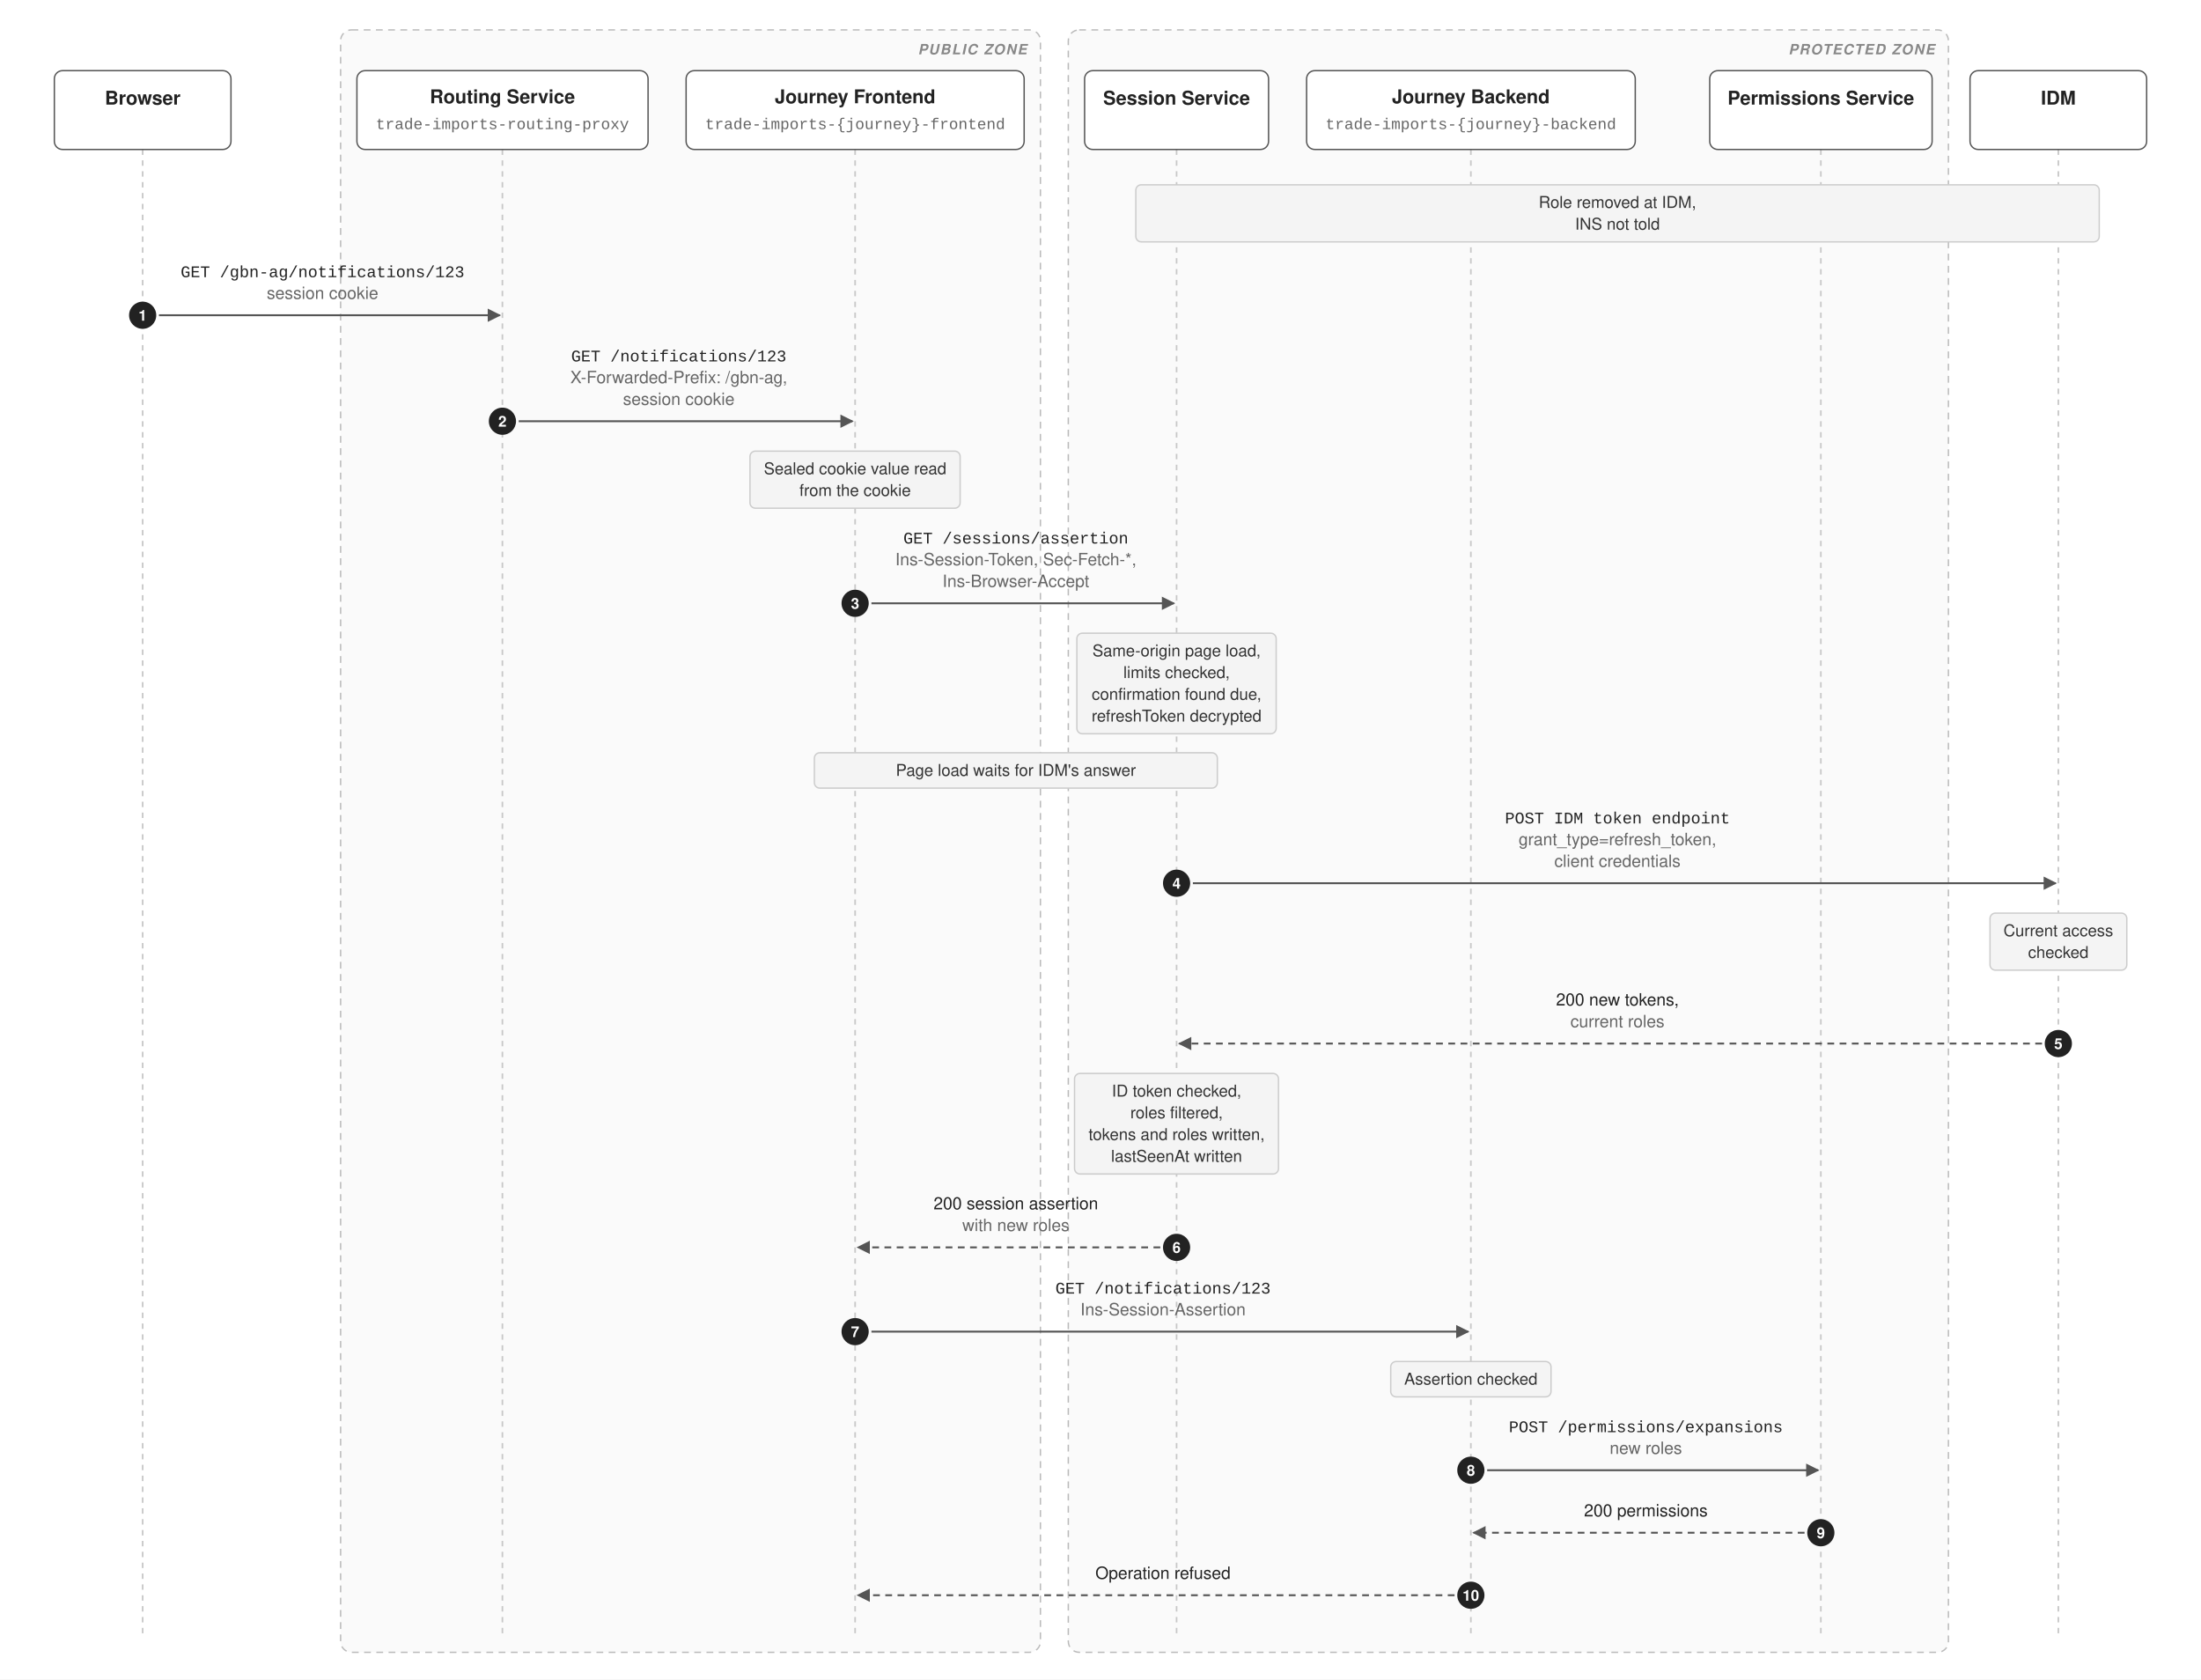
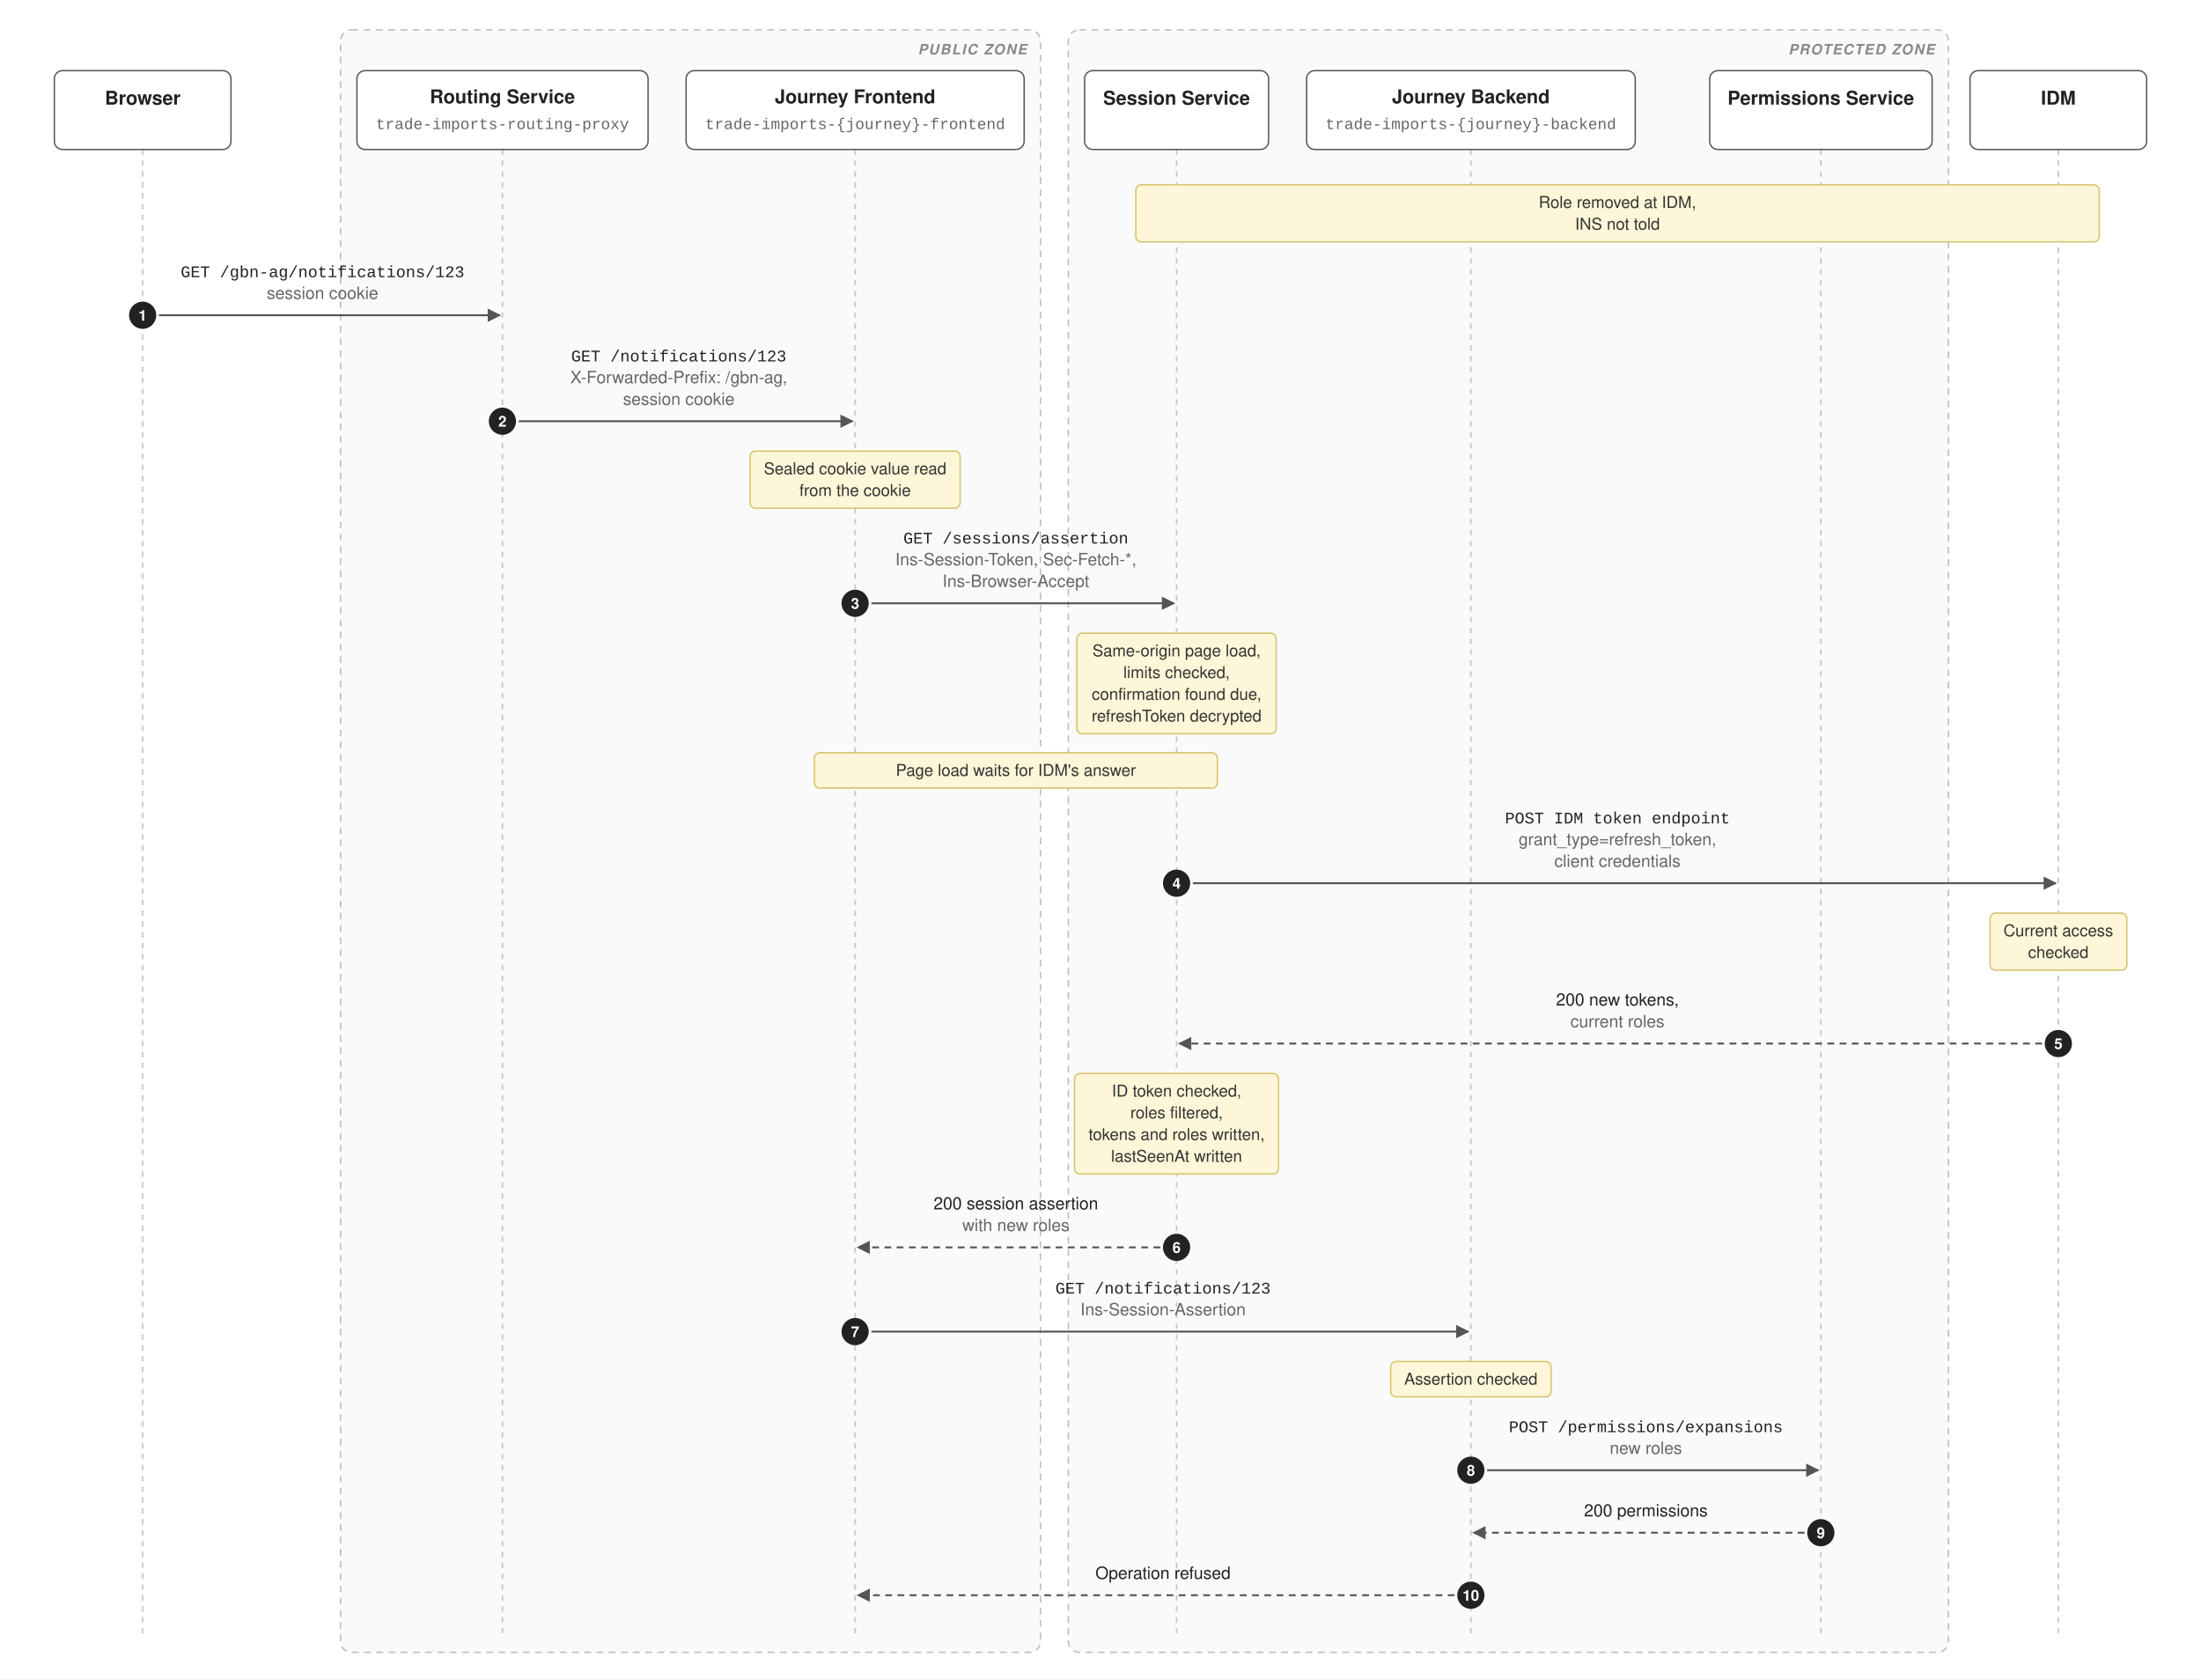
<svg xmlns="http://www.w3.org/2000/svg" viewBox="0 0 1620 1236" width="1620" height="1236" font-family="Helvetica Neue, Helvetica, Arial, sans-serif">
  <defs>
    <marker id="arw" viewBox="0 0 10 10" refX="9" refY="5" markerWidth="7" markerHeight="7" orient="auto-start-reverse">
      <path d="M 0 0 L 10 5 L 0 10 z" fill="#555555" />
    </marker>
  </defs>
  <rect x="0" y="0" width="1620" height="1236" fill="#ffffff" />
  <rect x="250.7" y="22" width="515.1" height="1194" rx="8" fill="#fafafa" stroke="#bbbbbb" stroke-dasharray="5 4" />
  <text x="755.8" y="40" font-size="10.5" fill="#888888" text-anchor="end" font-weight="700" font-style="italic" letter-spacing="0.09em">PUBLIC ZONE</text>
  <rect x="786.3" y="22" width="647.8" height="1194" rx="8" fill="#fafafa" stroke="#bbbbbb" stroke-dasharray="5 4" />
  <text x="1424" y="40" font-size="10.5" fill="#888888" text-anchor="end" font-weight="700" font-style="italic" letter-spacing="0.09em">PROTECTED ZONE</text>
  <line x1="105" y1="110" x2="105" y2="1206" stroke="#c8c8c8" stroke-width="1.2" stroke-dasharray="4 4" />
  <rect x="40" y="52" width="130" height="58" rx="6" fill="#ffffff" stroke="#555555" />
  <text x="105" y="77" font-size="14" fill="#222222" text-anchor="middle" font-weight="700">Browser</text>
  <line x1="369.8" y1="110" x2="369.8" y2="1206" stroke="#c8c8c8" stroke-width="1.2" stroke-dasharray="4 4" />
  <rect x="262.7" y="52" width="214.3" height="58" rx="6" fill="#ffffff" stroke="#555555" />
  <text x="369.8" y="76" font-size="14" fill="#222222" text-anchor="middle" font-weight="700">Routing Service</text>
  <text x="369.8" y="95" font-size="11.5" fill="#666666" text-anchor="middle" font-family="Menlo, Consolas, Courier New, monospace">trade-imports-routing-proxy</text>
  <line x1="629.4" y1="110" x2="629.4" y2="1206" stroke="#c8c8c8" stroke-width="1.2" stroke-dasharray="4 4" />
  <rect x="505" y="52" width="248.8" height="58" rx="6" fill="#ffffff" stroke="#555555" />
  <text x="629.4" y="76" font-size="14" fill="#222222" text-anchor="middle" font-weight="700">Journey Frontend</text>
  <text x="629.4" y="95" font-size="11.5" fill="#666666" text-anchor="middle" font-family="Menlo, Consolas, Courier New, monospace">trade-imports-{journey}-frontend</text>
  <line x1="866" y1="110" x2="866" y2="1206" stroke="#c8c8c8" stroke-width="1.2" stroke-dasharray="4 4" />
  <rect x="798.3" y="52" width="135.4" height="58" rx="6" fill="#ffffff" stroke="#555555" />
  <text x="866" y="77" font-size="14" fill="#222222" text-anchor="middle" font-weight="700">Session Service</text>
  <line x1="1082.6" y1="110" x2="1082.6" y2="1206" stroke="#c8c8c8" stroke-width="1.2" stroke-dasharray="4 4" />
  <rect x="961.7" y="52" width="241.9" height="58" rx="6" fill="#ffffff" stroke="#555555" />
  <text x="1082.6" y="76" font-size="14" fill="#222222" text-anchor="middle" font-weight="700">Journey Backend</text>
  <text x="1082.6" y="95" font-size="11.5" fill="#666666" text-anchor="middle" font-family="Menlo, Consolas, Courier New, monospace">trade-imports-{journey}-backend</text>
  <line x1="1340.2" y1="110" x2="1340.2" y2="1206" stroke="#c8c8c8" stroke-width="1.2" stroke-dasharray="4 4" />
  <rect x="1258.4" y="52" width="163.7" height="58" rx="6" fill="#ffffff" stroke="#555555" />
  <text x="1340.2" y="77" font-size="14" fill="#222222" text-anchor="middle" font-weight="700">Permissions Service</text>
  <line x1="1515" y1="110" x2="1515" y2="1206" stroke="#c8c8c8" stroke-width="1.2" stroke-dasharray="4 4" />
  <rect x="1450" y="52" width="130" height="58" rx="6" fill="#ffffff" stroke="#555555" />
  <text x="1515" y="77" font-size="14" fill="#222222" text-anchor="middle" font-weight="700">IDM</text>
-   <rect x="836" y="136" width="709.1" height="42" rx="4" fill="#f4f4f4" stroke="#cccccc" />
+   <rect x="836" y="136" width="709.1" height="42" rx="4" fill="#fdf6d8" stroke="#d6c26a" />
  <text x="1190.5" y="153" font-size="12" fill="#333333" text-anchor="middle">Role removed at IDM,</text>
  <text x="1190.5" y="169" font-size="12" fill="#333333" text-anchor="middle">INS not told</text>
  <text x="237.4" y="204" font-size="12" fill="#222222" text-anchor="middle" font-family="Menlo, Consolas, Courier New, monospace">GET /gbn-ag/notifications/123</text>
  <text x="237.4" y="220" font-size="12.5" fill="#666666" text-anchor="middle">session cookie</text>
  <line x1="117" y1="232" x2="367.8" y2="232" stroke="#555555" stroke-width="1.4" marker-end="url(#arw)" />
  <circle cx="105" cy="232" r="10" fill="#222222" />
  <text x="105" y="236" font-size="11" fill="#ffffff" text-anchor="middle" font-weight="700">1</text>
  <text x="499.6" y="266" font-size="12" fill="#222222" text-anchor="middle" font-family="Menlo, Consolas, Courier New, monospace">GET /notifications/123</text>
  <text x="499.6" y="282" font-size="12.5" fill="#666666" text-anchor="middle">X-Forwarded-Prefix: /gbn-ag,</text>
  <text x="499.6" y="298" font-size="12.5" fill="#666666" text-anchor="middle">session cookie</text>
  <line x1="381.8" y1="310" x2="627.4" y2="310" stroke="#555555" stroke-width="1.4" marker-end="url(#arw)" />
  <circle cx="369.8" cy="310" r="10" fill="#222222" />
  <text x="369.8" y="314" font-size="11" fill="#ffffff" text-anchor="middle" font-weight="700">2</text>
-   <rect x="552" y="332" width="154.7" height="42" rx="4" fill="#f4f4f4" stroke="#cccccc" />
+   <rect x="552" y="332" width="154.7" height="42" rx="4" fill="#fdf6d8" stroke="#d6c26a" />
  <text x="629.4" y="349" font-size="12" fill="#333333" text-anchor="middle">Sealed cookie value read</text>
  <text x="629.4" y="365" font-size="12" fill="#333333" text-anchor="middle">from the cookie</text>
  <text x="747.7" y="400" font-size="12" fill="#222222" text-anchor="middle" font-family="Menlo, Consolas, Courier New, monospace">GET /sessions/assertion</text>
  <text x="747.7" y="416" font-size="12.5" fill="#666666" text-anchor="middle">Ins-Session-Token, Sec-Fetch-*,</text>
  <text x="747.7" y="432" font-size="12.5" fill="#666666" text-anchor="middle">Ins-Browser-Accept</text>
  <line x1="641.4" y1="444" x2="864" y2="444" stroke="#555555" stroke-width="1.4" marker-end="url(#arw)" />
  <circle cx="629.4" cy="444" r="10" fill="#222222" />
  <text x="629.4" y="448" font-size="11" fill="#ffffff" text-anchor="middle" font-weight="700">3</text>
-   <rect x="792.6" y="466" width="146.7" height="74" rx="4" fill="#f4f4f4" stroke="#cccccc" />
+   <rect x="792.6" y="466" width="146.7" height="74" rx="4" fill="#fdf6d8" stroke="#d6c26a" />
  <text x="866" y="483" font-size="12" fill="#333333" text-anchor="middle">Same-origin page load,</text>
  <text x="866" y="499" font-size="12" fill="#333333" text-anchor="middle">limits checked,</text>
  <text x="866" y="515" font-size="12" fill="#333333" text-anchor="middle">confirmation found due,</text>
  <text x="866" y="531" font-size="12" fill="#333333" text-anchor="middle">refreshToken decrypted</text>
-   <rect x="599.4" y="554" width="296.6" height="26" rx="4" fill="#f4f4f4" stroke="#cccccc" />
+   <rect x="599.4" y="554" width="296.6" height="26" rx="4" fill="#fdf6d8" stroke="#d6c26a" />
  <text x="747.7" y="571" font-size="12" fill="#333333" text-anchor="middle">Page load waits for IDM's answer</text>
  <text x="1190.5" y="606" font-size="12" fill="#222222" text-anchor="middle" font-family="Menlo, Consolas, Courier New, monospace">POST IDM token endpoint</text>
  <text x="1190.5" y="622" font-size="12.5" fill="#666666" text-anchor="middle">grant_type=refresh_token,</text>
  <text x="1190.5" y="638" font-size="12.5" fill="#666666" text-anchor="middle">client credentials</text>
  <line x1="878" y1="650" x2="1513" y2="650" stroke="#555555" stroke-width="1.4" marker-end="url(#arw)" />
  <circle cx="866" cy="650" r="10" fill="#222222" />
  <text x="866" y="654" font-size="11" fill="#ffffff" text-anchor="middle" font-weight="700">4</text>
-   <rect x="1464.7" y="672" width="100.7" height="42" rx="4" fill="#f4f4f4" stroke="#cccccc" />
+   <rect x="1464.7" y="672" width="100.7" height="42" rx="4" fill="#fdf6d8" stroke="#d6c26a" />
  <text x="1515" y="689" font-size="12" fill="#333333" text-anchor="middle">Current access</text>
  <text x="1515" y="705" font-size="12" fill="#333333" text-anchor="middle">checked</text>
  <text x="1190.5" y="740" font-size="12.5" fill="#222222" text-anchor="middle">200 new tokens,</text>
  <text x="1190.5" y="756" font-size="12.5" fill="#666666" text-anchor="middle">current roles</text>
  <line x1="1503" y1="768" x2="868" y2="768" stroke="#555555" stroke-width="1.4" stroke-dasharray="5 4" marker-end="url(#arw)" />
  <circle cx="1515" cy="768" r="10" fill="#222222" />
  <text x="1515" y="772" font-size="11" fill="#ffffff" text-anchor="middle" font-weight="700">5</text>
-   <rect x="790.9" y="790" width="150.1" height="74" rx="4" fill="#f4f4f4" stroke="#cccccc" />
+   <rect x="790.9" y="790" width="150.1" height="74" rx="4" fill="#fdf6d8" stroke="#d6c26a" />
  <text x="866" y="807" font-size="12" fill="#333333" text-anchor="middle">ID token checked,</text>
  <text x="866" y="823" font-size="12" fill="#333333" text-anchor="middle">roles filtered,</text>
  <text x="866" y="839" font-size="12" fill="#333333" text-anchor="middle">tokens and roles written,</text>
  <text x="866" y="855" font-size="12" fill="#333333" text-anchor="middle">lastSeenAt written</text>
  <text x="747.7" y="890" font-size="12.5" fill="#222222" text-anchor="middle">200 session assertion</text>
  <text x="747.7" y="906" font-size="12.5" fill="#666666" text-anchor="middle">with new roles</text>
  <line x1="854" y1="918" x2="631.4" y2="918" stroke="#555555" stroke-width="1.4" stroke-dasharray="5 4" marker-end="url(#arw)" />
  <circle cx="866" cy="918" r="10" fill="#222222" />
  <text x="866" y="922" font-size="11" fill="#ffffff" text-anchor="middle" font-weight="700">6</text>
  <text x="856" y="952" font-size="12" fill="#222222" text-anchor="middle" font-family="Menlo, Consolas, Courier New, monospace">GET /notifications/123</text>
  <text x="856" y="968" font-size="12.5" fill="#666666" text-anchor="middle">Ins-Session-Assertion</text>
  <line x1="641.4" y1="980" x2="1080.6" y2="980" stroke="#555555" stroke-width="1.4" marker-end="url(#arw)" />
  <circle cx="629.4" cy="980" r="10" fill="#222222" />
  <text x="629.4" y="984" font-size="11" fill="#ffffff" text-anchor="middle" font-weight="700">7</text>
-   <rect x="1023.6" y="1002" width="118" height="26" rx="4" fill="#f4f4f4" stroke="#cccccc" />
+   <rect x="1023.6" y="1002" width="118" height="26" rx="4" fill="#fdf6d8" stroke="#d6c26a" />
  <text x="1082.6" y="1019" font-size="12" fill="#333333" text-anchor="middle">Assertion checked</text>
  <text x="1211.4" y="1054" font-size="12" fill="#222222" text-anchor="middle" font-family="Menlo, Consolas, Courier New, monospace">POST /permissions/expansions</text>
  <text x="1211.4" y="1070" font-size="12.5" fill="#666666" text-anchor="middle">new roles</text>
  <line x1="1094.6" y1="1082" x2="1338.2" y2="1082" stroke="#555555" stroke-width="1.4" marker-end="url(#arw)" />
  <circle cx="1082.6" cy="1082" r="10" fill="#222222" />
  <text x="1082.6" y="1086" font-size="11" fill="#ffffff" text-anchor="middle" font-weight="700">8</text>
  <text x="1211.4" y="1116" font-size="12.5" fill="#222222" text-anchor="middle">200 permissions</text>
  <line x1="1328.2" y1="1128" x2="1084.6" y2="1128" stroke="#555555" stroke-width="1.4" stroke-dasharray="5 4" marker-end="url(#arw)" />
  <circle cx="1340.2" cy="1128" r="10" fill="#222222" />
  <text x="1340.2" y="1132" font-size="11" fill="#ffffff" text-anchor="middle" font-weight="700">9</text>
  <text x="856" y="1162" font-size="12.5" fill="#222222" text-anchor="middle">Operation refused</text>
  <line x1="1070.6" y1="1174" x2="631.4" y2="1174" stroke="#555555" stroke-width="1.4" stroke-dasharray="5 4" marker-end="url(#arw)" />
  <circle cx="1082.6" cy="1174" r="10" fill="#222222" />
  <text x="1082.6" y="1178" font-size="11" fill="#ffffff" text-anchor="middle" font-weight="700">10</text>
</svg>
